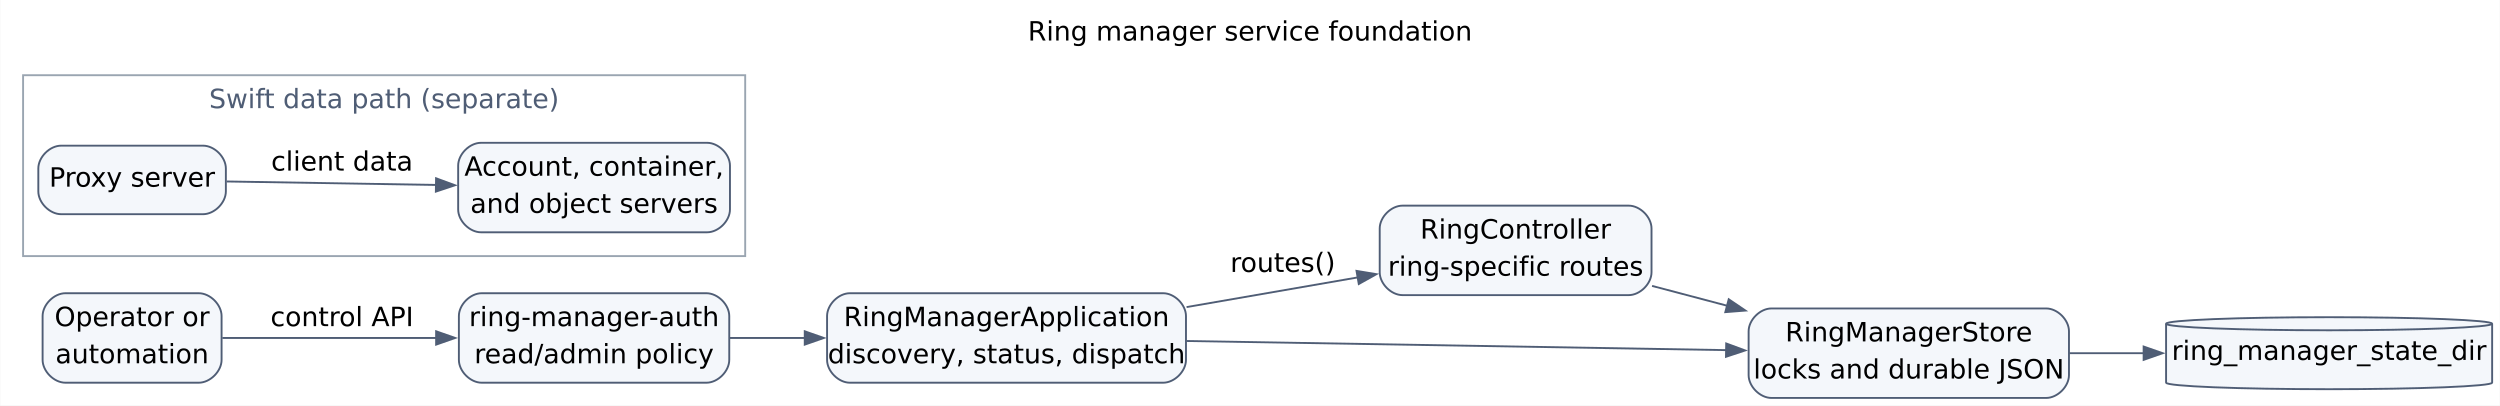
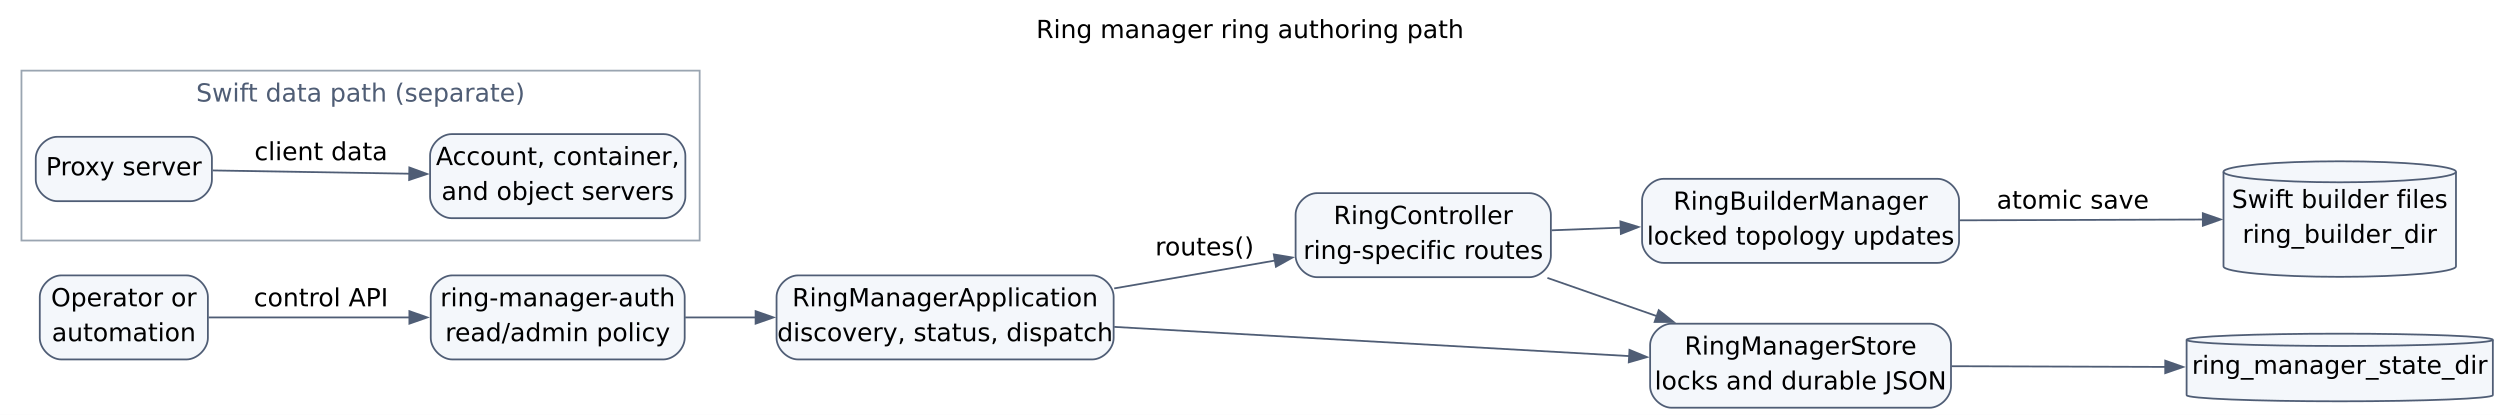
- <svg xmlns="http://www.w3.org/2000/svg" width="1313pt" height="213pt" viewBox="0.00 0.00 1312.75 213.00">
-   <g id="graph0" class="graph" transform="scale(1 1) rotate(0) translate(4 209)">
-     <polygon fill="white" stroke="none" points="-4,4 -4,-209 1308.75,-209 1308.75,4 -4,4" />
-     <text text-anchor="middle" x="652.38" y="-187.7" font-family="DejaVu Sans" font-size="14.00">Ring manager service foundation</text>
+ <svg xmlns="http://www.w3.org/2000/svg" width="1398pt" height="232pt" viewBox="0.00 0.00 1398.00 232.00">
+   <g id="graph0" class="graph" transform="scale(1 1) rotate(0) translate(4 228)">
+     <polygon fill="white" stroke="none" points="-4,4 -4,-228 1394,-228 1394,4 -4,4" />
+     <text text-anchor="middle" x="695" y="-206.7" font-family="DejaVu Sans" font-size="14.00">Ring manager ring authoring path</text>
    <g id="clust1" class="cluster">
-       <polygon fill="white" stroke="#9aa5b1" points="8,-74.5 8,-169.5 387.25,-169.5 387.25,-74.5 8,-74.5" />
-       <text text-anchor="middle" x="197.62" y="-152.2" font-family="DejaVu Sans" font-size="14.00" fill="#4f5d75">Swift data path (separate)</text>
+       <polygon fill="white" stroke="#9aa5b1" points="8,-93.5 8,-188.5 387.25,-188.5 387.25,-93.5 8,-93.5" />
+       <text text-anchor="middle" x="197.62" y="-171.2" font-family="DejaVu Sans" font-size="14.00" fill="#4f5d75">Swift data path (separate)</text>
    </g>
    <g id="node1" class="node">
-       <path fill="#f4f7fb" stroke="#4f5d75" d="M100.25,-55C100.25,-55 30.25,-55 30.25,-55 24.25,-55 18.25,-49 18.25,-43 18.25,-43 18.25,-20 18.25,-20 18.25,-14 24.25,-8 30.25,-8 30.25,-8 100.25,-8 100.25,-8 106.25,-8 112.25,-14 112.25,-20 112.25,-20 112.25,-43 112.25,-43 112.25,-49 106.25,-55 100.25,-55" />
-       <text text-anchor="middle" x="65.25" y="-37.7" font-family="DejaVu Sans" font-size="14.00">Operator or</text>
-       <text text-anchor="middle" x="65.25" y="-18.2" font-family="DejaVu Sans" font-size="14.00">automation</text>
+       <path fill="#f4f7fb" stroke="#4f5d75" d="M100.25,-74C100.25,-74 30.25,-74 30.25,-74 24.25,-74 18.25,-68 18.25,-62 18.25,-62 18.25,-39 18.25,-39 18.25,-33 24.25,-27 30.25,-27 30.25,-27 100.25,-27 100.25,-27 106.25,-27 112.25,-33 112.25,-39 112.25,-39 112.25,-62 112.25,-62 112.25,-68 106.25,-74 100.25,-74" />
+       <text text-anchor="middle" x="65.25" y="-56.7" font-family="DejaVu Sans" font-size="14.00">Operator or</text>
+       <text text-anchor="middle" x="65.25" y="-37.2" font-family="DejaVu Sans" font-size="14.00">automation</text>
    </g>
    <g id="node2" class="node">
-       <path fill="#f4f7fb" stroke="#4f5d75" d="M366.88,-55C366.88,-55 248.88,-55 248.88,-55 242.88,-55 236.88,-49 236.88,-43 236.88,-43 236.88,-20 236.88,-20 236.88,-14 242.88,-8 248.88,-8 248.88,-8 366.88,-8 366.88,-8 372.88,-8 378.88,-14 378.88,-20 378.88,-20 378.88,-43 378.88,-43 378.88,-49 372.88,-55 366.88,-55" />
-       <text text-anchor="middle" x="307.88" y="-37.7" font-family="DejaVu Sans" font-size="14.00">ring-manager-auth</text>
-       <text text-anchor="middle" x="307.88" y="-18.2" font-family="DejaVu Sans" font-size="14.00">read/admin policy</text>
+       <path fill="#f4f7fb" stroke="#4f5d75" d="M366.88,-74C366.88,-74 248.88,-74 248.88,-74 242.88,-74 236.88,-68 236.88,-62 236.88,-62 236.88,-39 236.88,-39 236.88,-33 242.88,-27 248.88,-27 248.88,-27 366.88,-27 366.88,-27 372.88,-27 378.88,-33 378.88,-39 378.88,-39 378.88,-62 378.88,-62 378.88,-68 372.88,-74 366.88,-74" />
+       <text text-anchor="middle" x="307.88" y="-56.7" font-family="DejaVu Sans" font-size="14.00">ring-manager-auth</text>
+       <text text-anchor="middle" x="307.88" y="-37.2" font-family="DejaVu Sans" font-size="14.00">read/admin policy</text>
    </g>
    <g id="edge1" class="edge">
-       <path fill="none" stroke="#4f5d75" d="M112.64,-31.5C144.45,-31.5 187.51,-31.5 225.01,-31.5" />
-       <polygon fill="#4f5d75" stroke="#4f5d75" points="224.93,-35 234.93,-31.5 224.93,-28 224.93,-35" />
-       <text text-anchor="middle" x="175.5" y="-37.7" font-family="DejaVu Sans" font-size="14.00">control API</text>
+       <path fill="none" stroke="#4f5d75" d="M112.64,-50.5C144.45,-50.5 187.51,-50.5 225.01,-50.5" />
+       <polygon fill="#4f5d75" stroke="#4f5d75" points="224.93,-54 234.93,-50.5 224.93,-47 224.93,-54" />
+       <text text-anchor="middle" x="175.5" y="-56.7" font-family="DejaVu Sans" font-size="14.00">control API</text>
    </g>
    <g id="node3" class="node">
-       <path fill="#f4f7fb" stroke="#4f5d75" d="M606.75,-55C606.75,-55 442.25,-55 442.25,-55 436.25,-55 430.25,-49 430.25,-43 430.25,-43 430.25,-20 430.25,-20 430.25,-14 436.25,-8 442.25,-8 442.25,-8 606.75,-8 606.75,-8 612.75,-8 618.75,-14 618.75,-20 618.75,-20 618.75,-43 618.75,-43 618.75,-49 612.75,-55 606.75,-55" />
-       <text text-anchor="middle" x="524.5" y="-37.7" font-family="DejaVu Sans" font-size="14.00">RingManagerApplication</text>
-       <text text-anchor="middle" x="524.5" y="-18.2" font-family="DejaVu Sans" font-size="14.00">discovery, status, dispatch</text>
+       <path fill="#f4f7fb" stroke="#4f5d75" d="M606.75,-74C606.75,-74 442.25,-74 442.25,-74 436.25,-74 430.25,-68 430.25,-62 430.25,-62 430.25,-39 430.25,-39 430.25,-33 436.25,-27 442.25,-27 442.25,-27 606.75,-27 606.75,-27 612.75,-27 618.75,-33 618.75,-39 618.75,-39 618.75,-62 618.75,-62 618.75,-68 612.75,-74 606.75,-74" />
+       <text text-anchor="middle" x="524.5" y="-56.7" font-family="DejaVu Sans" font-size="14.00">RingManagerApplication</text>
+       <text text-anchor="middle" x="524.5" y="-37.2" font-family="DejaVu Sans" font-size="14.00">discovery, status, dispatch</text>
    </g>
    <g id="edge2" class="edge">
-       <path fill="none" stroke="#4f5d75" d="M379.15,-31.5C391.85,-31.5 405.35,-31.5 418.78,-31.5" />
-       <polygon fill="#4f5d75" stroke="#4f5d75" points="418.53,-35 428.53,-31.5 418.53,-28 418.53,-35" />
+       <path fill="none" stroke="#4f5d75" d="M379.15,-50.5C391.85,-50.5 405.35,-50.5 418.78,-50.5" />
+       <polygon fill="#4f5d75" stroke="#4f5d75" points="418.53,-54 428.53,-50.5 418.53,-47 418.53,-54" />
    </g>
    <g id="node4" class="node">
-       <path fill="#f4f7fb" stroke="#4f5d75" d="M851.25,-101C851.25,-101 732.5,-101 732.5,-101 726.5,-101 720.5,-95 720.5,-89 720.5,-89 720.5,-66 720.5,-66 720.5,-60 726.5,-54 732.5,-54 732.5,-54 851.25,-54 851.25,-54 857.25,-54 863.25,-60 863.25,-66 863.25,-66 863.25,-89 863.25,-89 863.25,-95 857.25,-101 851.25,-101" />
-       <text text-anchor="middle" x="791.88" y="-83.7" font-family="DejaVu Sans" font-size="14.00">RingController</text>
-       <text text-anchor="middle" x="791.88" y="-64.2" font-family="DejaVu Sans" font-size="14.00">ring-specific routes</text>
+       <path fill="#f4f7fb" stroke="#4f5d75" d="M851.25,-120C851.25,-120 732.5,-120 732.5,-120 726.5,-120 720.5,-114 720.5,-108 720.5,-108 720.5,-85 720.5,-85 720.5,-79 726.5,-73 732.5,-73 732.5,-73 851.25,-73 851.25,-73 857.25,-73 863.25,-79 863.25,-85 863.25,-85 863.25,-108 863.25,-108 863.25,-114 857.25,-120 851.25,-120" />
+       <text text-anchor="middle" x="791.88" y="-102.7" font-family="DejaVu Sans" font-size="14.00">RingController</text>
+       <text text-anchor="middle" x="791.88" y="-83.2" font-family="DejaVu Sans" font-size="14.00">ring-specific routes</text>
    </g>
    <g id="edge3" class="edge">
-       <path fill="none" stroke="#4f5d75" d="M619.06,-47.72C648.44,-52.81 680.63,-58.39 709.12,-63.33" />
-       <polygon fill="#4f5d75" stroke="#4f5d75" points="708.31,-66.74 718.76,-65 709.51,-59.84 708.31,-66.74" />
-       <text text-anchor="middle" x="669.62" y="-66.17" font-family="DejaVu Sans" font-size="14.00">routes()</text>
+       <path fill="none" stroke="#4f5d75" d="M619.06,-66.72C648.44,-71.81 680.63,-77.39 709.12,-82.33" />
+       <polygon fill="#4f5d75" stroke="#4f5d75" points="708.31,-85.74 718.76,-84 709.51,-78.84 708.31,-85.74" />
+       <text text-anchor="middle" x="669.62" y="-85.17" font-family="DejaVu Sans" font-size="14.00">routes()</text>
+     </g>
+     <g id="node6" class="node">
+       <path fill="#f4f7fb" stroke="#4f5d75" d="M1075,-47C1075,-47 930.75,-47 930.75,-47 924.75,-47 918.75,-41 918.75,-35 918.75,-35 918.75,-12 918.75,-12 918.75,-6 924.75,0 930.75,0 930.75,0 1075,0 1075,0 1081,0 1087,-6 1087,-12 1087,-12 1087,-35 1087,-35 1087,-41 1081,-47 1075,-47" />
+       <text text-anchor="middle" x="1002.88" y="-29.7" font-family="DejaVu Sans" font-size="14.00">RingManagerStore</text>
+       <text text-anchor="middle" x="1002.88" y="-10.2" font-family="DejaVu Sans" font-size="14.00">locks and durable JSON</text>
+     </g>
+     <g id="edge4" class="edge">
+       <path fill="none" stroke="#4f5d75" d="M619.05,-45.2C702.33,-40.48 823.59,-33.6 907.22,-28.87" />
+       <polygon fill="#4f5d75" stroke="#4f5d75" points="907.2,-32.37 916.99,-28.31 906.81,-25.38 907.2,-32.37" />
    </g>
    <g id="node5" class="node">
-       <path fill="#f4f7fb" stroke="#4f5d75" d="M1070.5,-47C1070.5,-47 926.25,-47 926.25,-47 920.25,-47 914.25,-41 914.25,-35 914.25,-35 914.25,-12 914.25,-12 914.25,-6 920.25,0 926.25,0 926.25,0 1070.5,0 1070.5,0 1076.5,0 1082.5,-6 1082.5,-12 1082.5,-12 1082.5,-35 1082.5,-35 1082.5,-41 1076.5,-47 1070.5,-47" />
-       <text text-anchor="middle" x="998.38" y="-29.7" font-family="DejaVu Sans" font-size="14.00">RingManagerStore</text>
-       <text text-anchor="middle" x="998.38" y="-10.2" font-family="DejaVu Sans" font-size="14.00">locks and durable JSON</text>
+       <path fill="#f4f7fb" stroke="#4f5d75" d="M1079.5,-128C1079.5,-128 926.25,-128 926.25,-128 920.25,-128 914.25,-122 914.25,-116 914.25,-116 914.25,-93 914.25,-93 914.25,-87 920.25,-81 926.25,-81 926.25,-81 1079.5,-81 1079.5,-81 1085.5,-81 1091.5,-87 1091.5,-93 1091.5,-93 1091.5,-116 1091.5,-116 1091.5,-122 1085.5,-128 1079.5,-128" />
+       <text text-anchor="middle" x="1002.88" y="-110.7" font-family="DejaVu Sans" font-size="14.00">RingBuilderManager</text>
+       <text text-anchor="middle" x="1002.88" y="-91.2" font-family="DejaVu Sans" font-size="14.00">locked topology updates</text>
    </g>
-     <g id="edge4" class="edge">
-       <path fill="none" stroke="#4f5d75" d="M619.01,-29.91C701.13,-28.52 820.03,-26.51 902.54,-25.11" />
-       <polygon fill="#4f5d75" stroke="#4f5d75" points="902.48,-28.61 912.42,-24.94 902.36,-21.61 902.48,-28.61" />
+     <g id="edge6" class="edge">
+       <path fill="none" stroke="#4f5d75" d="M863.63,-99.21C876.09,-99.69 889.26,-100.19 902.33,-100.69" />
+       <polygon fill="#4f5d75" stroke="#4f5d75" points="902.13,-104.18 912.26,-101.07 902.4,-97.19 902.13,-104.18" />
    </g>
    <g id="edge5" class="edge">
-       <path fill="none" stroke="#4f5d75" d="M863.54,-58.84C876.26,-55.48 889.7,-51.93 902.96,-48.43" />
-       <polygon fill="#4f5d75" stroke="#4f5d75" points="903.8,-51.83 912.58,-45.89 902.01,-45.06 903.8,-51.83" />
+       <path fill="none" stroke="#4f5d75" d="M861.31,-72.6C880.89,-65.76 902.39,-58.25 922.56,-51.2" />
+       <polygon fill="#4f5d75" stroke="#4f5d75" points="923.57,-54.56 931.86,-47.96 921.26,-47.95 923.57,-54.56" />
    </g>
-     <g id="node6" class="node">
-       <path fill="#f4f7fb" stroke="#4f5d75" d="M1304.75,-38.97C1304.75,-40.87 1266.37,-42.41 1219.12,-42.41 1171.88,-42.41 1133.5,-40.87 1133.5,-38.97 1133.5,-38.97 1133.5,-8.03 1133.5,-8.03 1133.5,-6.13 1171.88,-4.59 1219.12,-4.59 1266.37,-4.59 1304.75,-6.13 1304.75,-8.03 1304.75,-8.03 1304.75,-38.97 1304.75,-38.97" />
-       <path fill="none" stroke="#4f5d75" d="M1304.75,-38.97C1304.75,-37.07 1266.37,-35.53 1219.12,-35.53 1171.88,-35.53 1133.5,-37.07 1133.5,-38.97" />
-       <text text-anchor="middle" x="1219.12" y="-19.95" font-family="DejaVu Sans" font-size="14.00">ring_manager_state_dir</text>
+     <g id="node8" class="node">
+       <path fill="#f4f7fb" stroke="#4f5d75" d="M1369.38,-131.94C1369.38,-135.18 1340.24,-137.81 1304.38,-137.81 1268.51,-137.81 1239.38,-135.18 1239.38,-131.94 1239.38,-131.94 1239.38,-79.06 1239.38,-79.06 1239.38,-75.82 1268.51,-73.19 1304.38,-73.19 1340.24,-73.19 1369.38,-75.82 1369.38,-79.06 1369.38,-79.06 1369.38,-131.94 1369.38,-131.94" />
+       <path fill="none" stroke="#4f5d75" d="M1369.38,-131.94C1369.38,-128.7 1340.24,-126.06 1304.38,-126.06 1268.51,-126.06 1239.38,-128.7 1239.38,-131.94" />
+       <text text-anchor="middle" x="1304.38" y="-111.7" font-family="DejaVu Sans" font-size="14.00">Swift builder files</text>
+       <text text-anchor="middle" x="1304.38" y="-92.2" font-family="DejaVu Sans" font-size="14.00">ring_builder_dir</text>
    </g>
-     <g id="edge6" class="edge">
-       <path fill="none" stroke="#4f5d75" d="M1082.7,-23.5C1095.49,-23.5 1108.79,-23.5 1121.84,-23.5" />
-       <polygon fill="#4f5d75" stroke="#4f5d75" points="1121.71,-27 1131.71,-23.5 1121.71,-20 1121.71,-27" />
+     <g id="edge7" class="edge">
+       <path fill="none" stroke="#4f5d75" d="M1091.71,-104.79C1134.94,-104.94 1186.53,-105.11 1227.95,-105.25" />
+       <polygon fill="#4f5d75" stroke="#4f5d75" points="1227.82,-108.75 1237.83,-105.28 1227.84,-101.75 1227.82,-108.75" />
+       <text text-anchor="middle" x="1155.12" y="-111.32" font-family="DejaVu Sans" font-size="14.00">atomic save</text>
    </g>
    <g id="node7" class="node">
-       <path fill="#f4f7fb" stroke="#4f5d75" d="M102.5,-132.5C102.5,-132.5 28,-132.5 28,-132.5 22,-132.5 16,-126.5 16,-120.5 16,-120.5 16,-108.5 16,-108.5 16,-102.5 22,-96.5 28,-96.5 28,-96.5 102.5,-96.5 102.5,-96.5 108.5,-96.5 114.5,-102.5 114.5,-108.5 114.5,-108.5 114.5,-120.5 114.5,-120.5 114.5,-126.5 108.5,-132.5 102.5,-132.5" />
-       <text text-anchor="middle" x="65.25" y="-110.95" font-family="DejaVu Sans" font-size="14.00">Proxy server</text>
+       <path fill="#f4f7fb" stroke="#4f5d75" d="M1390,-37.97C1390,-39.87 1351.62,-41.41 1304.38,-41.41 1257.13,-41.41 1218.75,-39.87 1218.75,-37.97 1218.75,-37.97 1218.75,-7.03 1218.75,-7.03 1218.75,-5.13 1257.13,-3.59 1304.38,-3.59 1351.62,-3.59 1390,-5.13 1390,-7.03 1390,-7.03 1390,-37.97 1390,-37.97" />
+       <path fill="none" stroke="#4f5d75" d="M1390,-37.97C1390,-36.07 1351.62,-34.53 1304.38,-34.53 1257.13,-34.53 1218.75,-36.07 1218.75,-37.97" />
+       <text text-anchor="middle" x="1304.38" y="-18.95" font-family="DejaVu Sans" font-size="14.00">ring_manager_state_dir</text>
    </g>
-     <g id="node8" class="node">
-       <path fill="#f4f7fb" stroke="#4f5d75" d="M367.25,-134C367.25,-134 248.5,-134 248.5,-134 242.5,-134 236.5,-128 236.5,-122 236.5,-122 236.5,-99 236.5,-99 236.5,-93 242.5,-87 248.5,-87 248.5,-87 367.25,-87 367.25,-87 373.25,-87 379.25,-93 379.25,-99 379.25,-99 379.25,-122 379.25,-122 379.25,-128 373.25,-134 367.25,-134" />
-       <text text-anchor="middle" x="307.88" y="-116.7" font-family="DejaVu Sans" font-size="14.00">Account, container,</text>
-       <text text-anchor="middle" x="307.88" y="-97.2" font-family="DejaVu Sans" font-size="14.00">and object servers</text>
+     <g id="edge8" class="edge">
+       <path fill="none" stroke="#4f5d75" d="M1087.3,-23.22C1124.48,-23.1 1168.49,-22.95 1207.06,-22.82" />
+       <polygon fill="#4f5d75" stroke="#4f5d75" points="1206.81,-26.32 1216.8,-22.79 1206.79,-19.32 1206.81,-26.32" />
    </g>
-     <g id="edge7" class="edge">
-       <path fill="none" stroke="#4f5d75" d="M114.94,-113.69C146.55,-113.17 188.54,-112.47 225.17,-111.86" />
-       <polygon fill="#4f5d75" stroke="#4f5d75" points="224.9,-115.36 234.84,-111.7 224.79,-108.36 224.9,-115.36" />
-       <text text-anchor="middle" x="175.5" y="-119.41" font-family="DejaVu Sans" font-size="14.00">client data</text>
+     <g id="node9" class="node">
+       <path fill="#f4f7fb" stroke="#4f5d75" d="M102.5,-151.5C102.5,-151.5 28,-151.5 28,-151.5 22,-151.5 16,-145.5 16,-139.5 16,-139.5 16,-127.5 16,-127.5 16,-121.5 22,-115.5 28,-115.5 28,-115.5 102.5,-115.5 102.5,-115.5 108.5,-115.5 114.5,-121.5 114.5,-127.5 114.5,-127.5 114.5,-139.5 114.5,-139.5 114.5,-145.5 108.5,-151.5 102.5,-151.5" />
+       <text text-anchor="middle" x="65.25" y="-129.95" font-family="DejaVu Sans" font-size="14.00">Proxy server</text>
+     </g>
+     <g id="node10" class="node">
+       <path fill="#f4f7fb" stroke="#4f5d75" d="M367.25,-153C367.25,-153 248.5,-153 248.5,-153 242.5,-153 236.5,-147 236.5,-141 236.5,-141 236.5,-118 236.5,-118 236.5,-112 242.5,-106 248.5,-106 248.5,-106 367.25,-106 367.25,-106 373.25,-106 379.25,-112 379.25,-118 379.25,-118 379.25,-141 379.25,-141 379.25,-147 373.25,-153 367.25,-153" />
+       <text text-anchor="middle" x="307.88" y="-135.7" font-family="DejaVu Sans" font-size="14.00">Account, container,</text>
+       <text text-anchor="middle" x="307.88" y="-116.2" font-family="DejaVu Sans" font-size="14.00">and object servers</text>
+     </g>
+     <g id="edge9" class="edge">
+       <path fill="none" stroke="#4f5d75" d="M114.94,-132.69C146.55,-132.17 188.54,-131.47 225.17,-130.86" />
+       <polygon fill="#4f5d75" stroke="#4f5d75" points="224.9,-134.36 234.84,-130.7 224.79,-127.36 224.9,-134.36" />
+       <text text-anchor="middle" x="175.5" y="-138.41" font-family="DejaVu Sans" font-size="14.00">client data</text>
    </g>
  </g>
</svg>
